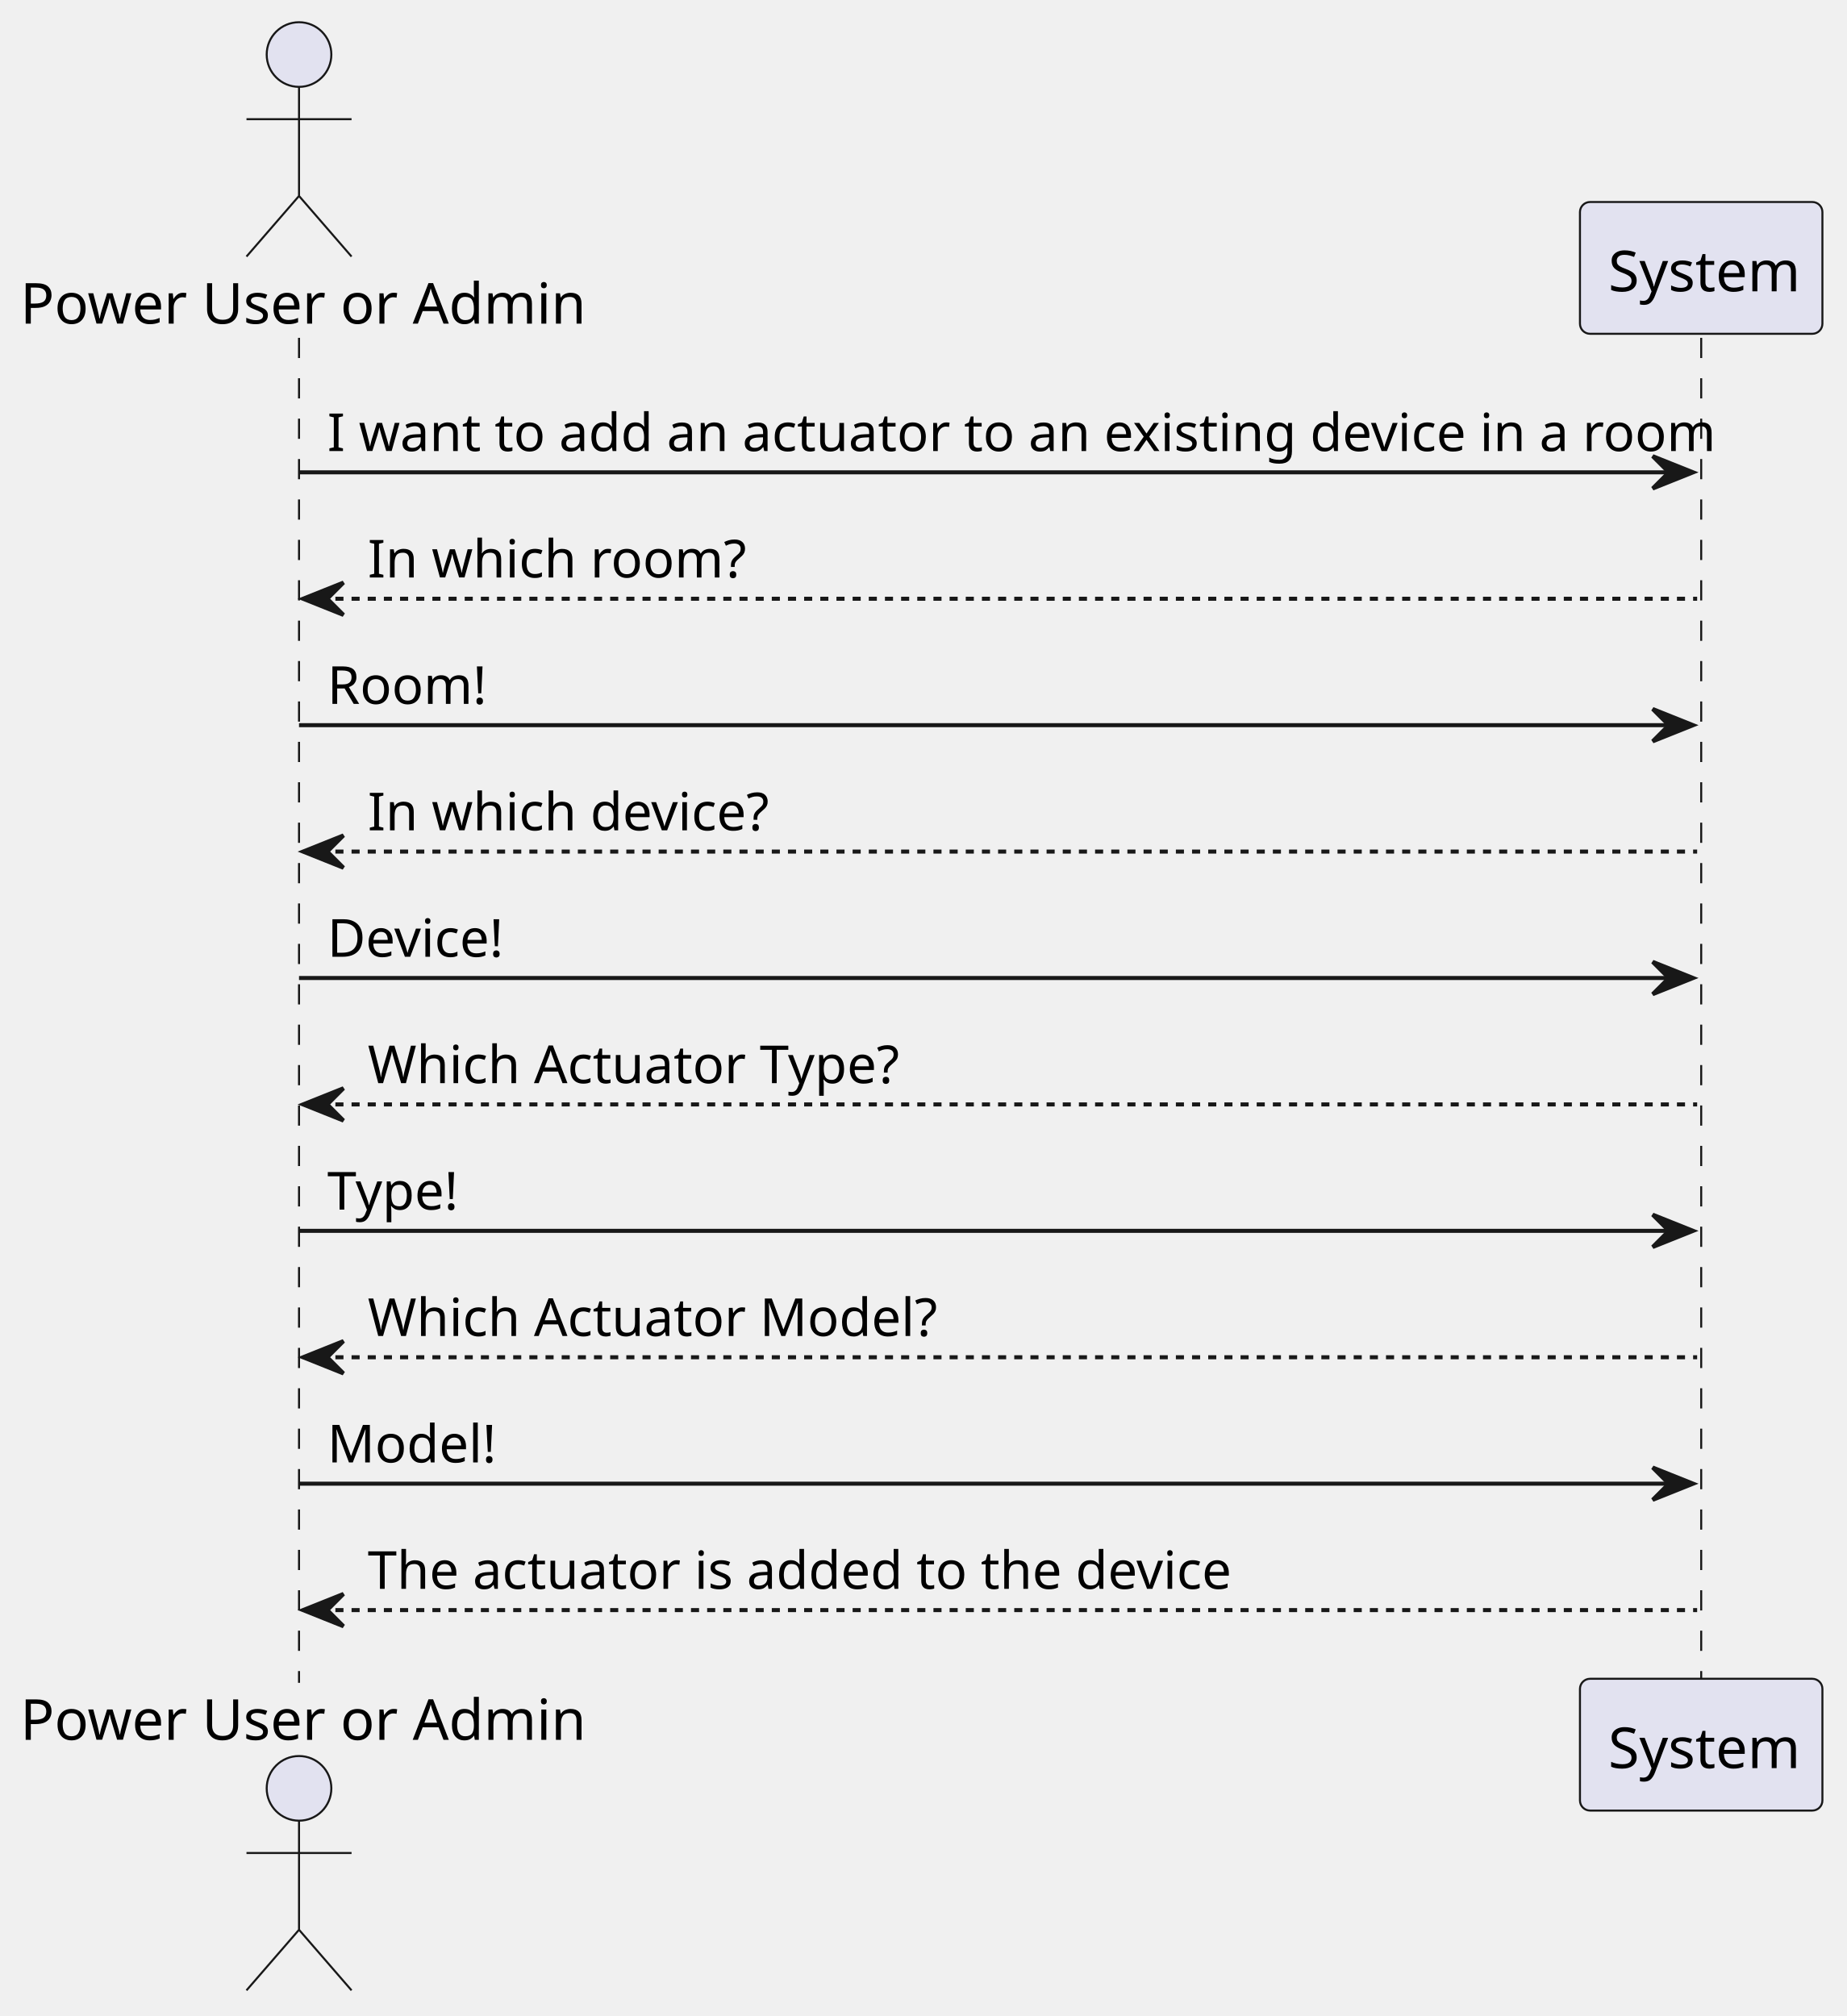
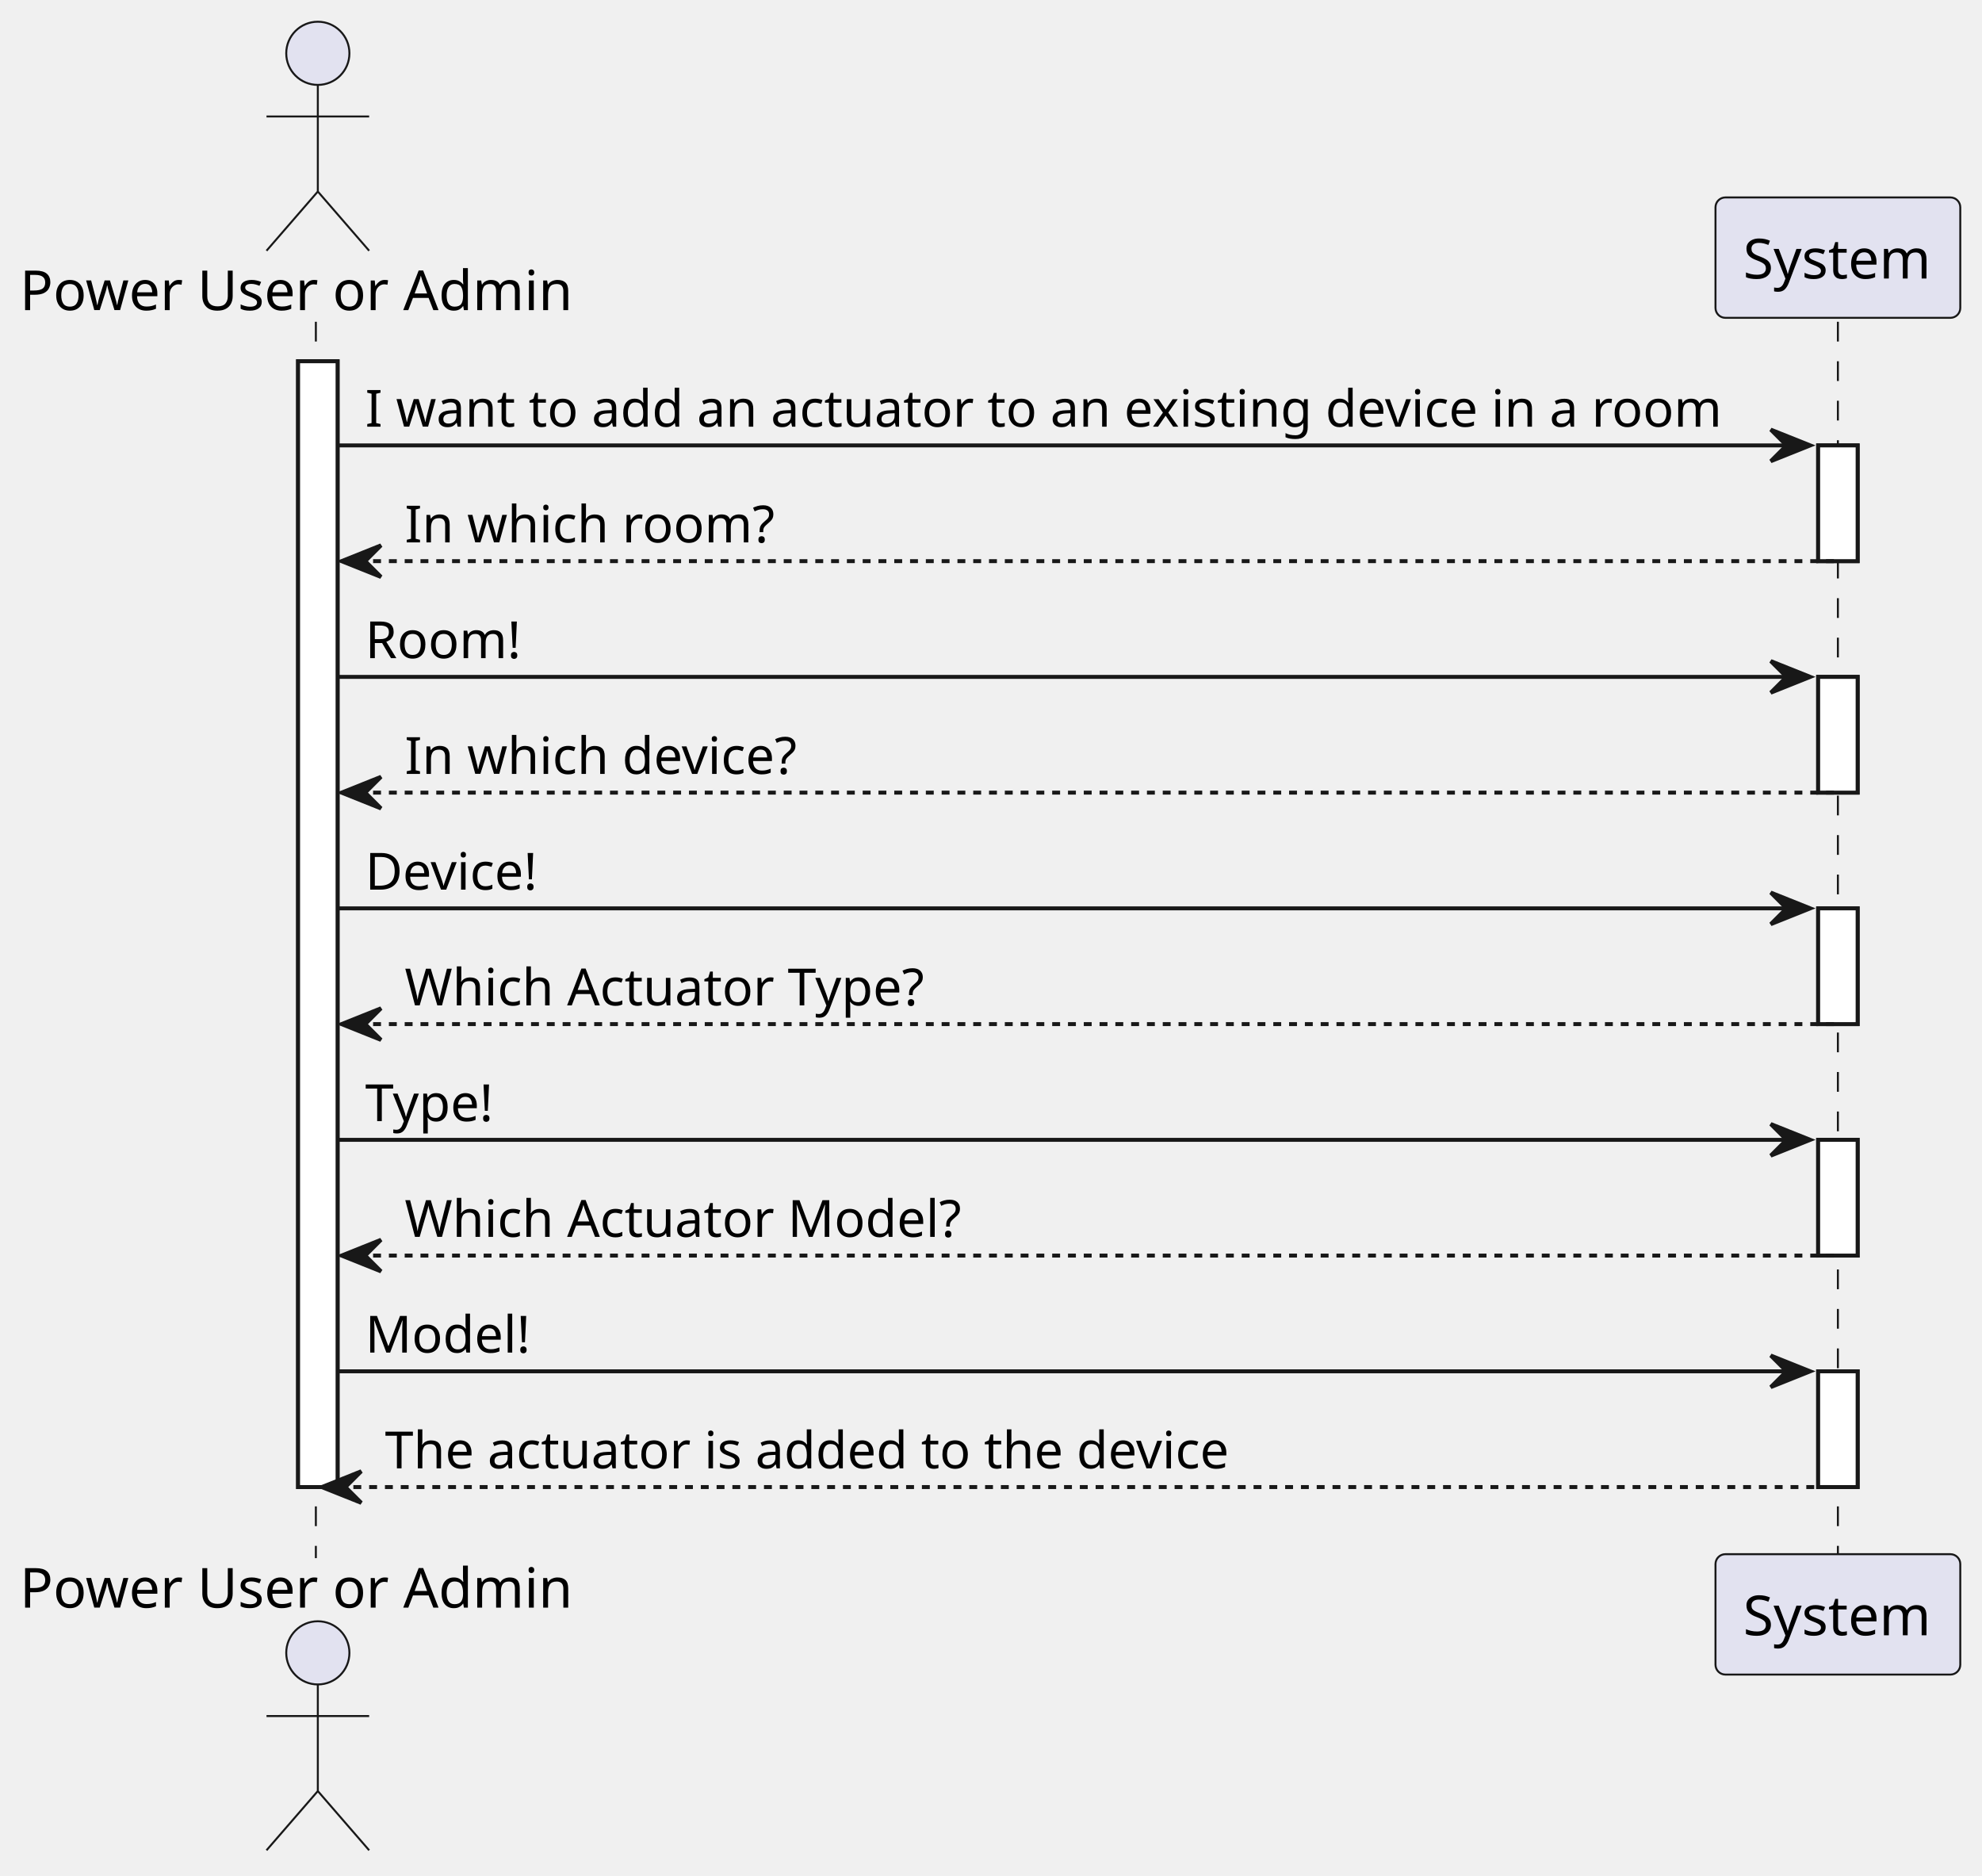
- <svg xmlns="http://www.w3.org/2000/svg" contentStyleType="text/css" height="499px" preserveAspectRatio="none" style="width:457px;height:499px;background:#FFFFFF;" version="1.1" viewBox="0 0 457 499" width="457px" zoomAndPan="magnify">
+ <svg xmlns="http://www.w3.org/2000/svg" contentStyleType="text/css" height="475px" preserveAspectRatio="none" style="width:502px;height:475px;background:#FFFFFF;" version="1.1" viewBox="0 0 502 475" width="502px" zoomAndPan="magnify">
  <defs />
  <g>
-     <line style="stroke:#181818;stroke-width:0.5;stroke-dasharray:5.0,5.0;" x1="74" x2="74" y1="83.621" y2="416.531" />
-     <line style="stroke:#181818;stroke-width:0.5;stroke-dasharray:5.0,5.0;" x1="421" x2="421" y1="83.621" y2="416.531" />
-     <text fill="#000000" font-family="sans-serif" font-size="14" lengthAdjust="spacing" textLength="132" x="5" y="80.107">Power User or Admin</text>
-     <ellipse cx="74" cy="13.5" fill="#E2E2F0" rx="8" ry="8" style="stroke:#181818;stroke-width:0.5;" />
-     <path d="M74,21.5 L74,48.5 M61,29.5 L87,29.5 M74,48.5 L61,63.5 M74,48.5 L87,63.5 " fill="none" style="stroke:#181818;stroke-width:0.5;" />
-     <text fill="#000000" font-family="sans-serif" font-size="14" lengthAdjust="spacing" textLength="132" x="5" y="430.639">Power User or Admin</text>
-     <ellipse cx="74" cy="442.652" fill="#E2E2F0" rx="8" ry="8" style="stroke:#181818;stroke-width:0.5;" />
-     <path d="M74,450.652 L74,477.652 M61,458.652 L87,458.652 M74,477.652 L61,492.652 M74,477.652 L87,492.652 " fill="none" style="stroke:#181818;stroke-width:0.5;" />
-     <rect fill="#E2E2F0" height="32.621" rx="2.5" ry="2.5" style="stroke:#181818;stroke-width:0.5;" width="60" x="391" y="50" />
-     <text fill="#000000" font-family="sans-serif" font-size="14" lengthAdjust="spacing" textLength="46" x="398" y="72.107">System</text>
-     <rect fill="#E2E2F0" height="32.621" rx="2.5" ry="2.5" style="stroke:#181818;stroke-width:0.5;" width="60" x="391" y="415.531" />
-     <text fill="#000000" font-family="sans-serif" font-size="14" lengthAdjust="spacing" textLength="46" x="398" y="437.639">System</text>
-     <polygon fill="#181818" points="409,112.912,419,116.912,409,120.912,413,116.912" style="stroke:#181818;stroke-width:1.0;" />
-     <line style="stroke:#181818;stroke-width:1.0;" x1="74" x2="415" y1="116.912" y2="116.912" />
-     <text fill="#000000" font-family="sans-serif" font-size="13" lengthAdjust="spacing" textLength="323" x="81" y="111.649">I want to add an actuator to an existing device in a room</text>
-     <polygon fill="#181818" points="85,144.203,75,148.203,85,152.203,81,148.203" style="stroke:#181818;stroke-width:1.0;" />
-     <line style="stroke:#181818;stroke-width:1.0;stroke-dasharray:2.0,2.0;" x1="79" x2="420" y1="148.203" y2="148.203" />
-     <text fill="#000000" font-family="sans-serif" font-size="13" lengthAdjust="spacing" textLength="87" x="91" y="142.94">In which room?</text>
-     <polygon fill="#181818" points="409,175.494,419,179.494,409,183.494,413,179.494" style="stroke:#181818;stroke-width:1.0;" />
-     <line style="stroke:#181818;stroke-width:1.0;" x1="74" x2="415" y1="179.494" y2="179.494" />
-     <text fill="#000000" font-family="sans-serif" font-size="13" lengthAdjust="spacing" textLength="37" x="81" y="174.231">Room!</text>
-     <polygon fill="#181818" points="85,206.785,75,210.785,85,214.785,81,210.785" style="stroke:#181818;stroke-width:1.0;" />
-     <line style="stroke:#181818;stroke-width:1.0;stroke-dasharray:2.0,2.0;" x1="79" x2="420" y1="210.785" y2="210.785" />
-     <text fill="#000000" font-family="sans-serif" font-size="13" lengthAdjust="spacing" textLength="94" x="91" y="205.523">In which device?</text>
-     <polygon fill="#181818" points="409,238.076,419,242.076,409,246.076,413,242.076" style="stroke:#181818;stroke-width:1.0;" />
-     <line style="stroke:#181818;stroke-width:1.0;" x1="74" x2="415" y1="242.076" y2="242.076" />
-     <text fill="#000000" font-family="sans-serif" font-size="13" lengthAdjust="spacing" textLength="41" x="81" y="236.814">Device!</text>
-     <polygon fill="#181818" points="85,269.367,75,273.367,85,277.367,81,273.367" style="stroke:#181818;stroke-width:1.0;" />
-     <line style="stroke:#181818;stroke-width:1.0;stroke-dasharray:2.0,2.0;" x1="79" x2="420" y1="273.367" y2="273.367" />
-     <text fill="#000000" font-family="sans-serif" font-size="13" lengthAdjust="spacing" textLength="129" x="91" y="268.104">Which Actuator Type?</text>
-     <polygon fill="#181818" points="409,300.658,419,304.658,409,308.658,413,304.658" style="stroke:#181818;stroke-width:1.0;" />
-     <line style="stroke:#181818;stroke-width:1.0;" x1="74" x2="415" y1="304.658" y2="304.658" />
-     <text fill="#000000" font-family="sans-serif" font-size="13" lengthAdjust="spacing" textLength="31" x="81" y="299.396">Type!</text>
-     <polygon fill="#181818" points="85,331.949,75,335.949,85,339.949,81,335.949" style="stroke:#181818;stroke-width:1.0;" />
-     <line style="stroke:#181818;stroke-width:1.0;stroke-dasharray:2.0,2.0;" x1="79" x2="420" y1="335.949" y2="335.949" />
-     <text fill="#000000" font-family="sans-serif" font-size="13" lengthAdjust="spacing" textLength="136" x="91" y="330.687">Which Actuator Model?</text>
-     <polygon fill="#181818" points="409,363.24,419,367.24,409,371.24,413,367.24" style="stroke:#181818;stroke-width:1.0;" />
-     <line style="stroke:#181818;stroke-width:1.0;" x1="74" x2="415" y1="367.24" y2="367.24" />
-     <text fill="#000000" font-family="sans-serif" font-size="13" lengthAdjust="spacing" textLength="38" x="81" y="361.978">Model!</text>
-     <polygon fill="#181818" points="85,394.531,75,398.531,85,402.531,81,398.531" style="stroke:#181818;stroke-width:1.0;" />
-     <line style="stroke:#181818;stroke-width:1.0;stroke-dasharray:2.0,2.0;" x1="79" x2="420" y1="398.531" y2="398.531" />
-     <text fill="#000000" font-family="sans-serif" font-size="13" lengthAdjust="spacing" textLength="202" x="91" y="393.269">The actuator is added to the device</text>
+     <rect fill="#FFFFFF" height="285.106" style="stroke:#181818;stroke-width:1.0;" width="10" x="75.5" y="91.488" />
+     <rect fill="#FFFFFF" height="29.311" style="stroke:#181818;stroke-width:1.0;" width="10" x="460.5" y="112.799" />
+     <rect fill="#FFFFFF" height="29.311" style="stroke:#181818;stroke-width:1.0;" width="10" x="460.5" y="171.42" />
+     <rect fill="#FFFFFF" height="29.311" style="stroke:#181818;stroke-width:1.0;" width="10" x="460.5" y="230.041" />
+     <rect fill="#FFFFFF" height="29.311" style="stroke:#181818;stroke-width:1.0;" width="10" x="460.5" y="288.662" />
+     <rect fill="#FFFFFF" height="29.311" style="stroke:#181818;stroke-width:1.0;" width="10" x="460.5" y="347.283" />
+     <line style="stroke:#181818;stroke-width:0.5;stroke-dasharray:5.0,5.0;" x1="80" x2="80" y1="81.488" y2="394.594" />
+     <line style="stroke:#181818;stroke-width:0.5;stroke-dasharray:5.0,5.0;" x1="465.5" x2="465.5" y1="81.488" y2="394.594" />
+     <text fill="#000000" font-family="sans-serif" font-size="14" lengthAdjust="spacing" textLength="145" x="5" y="78.535">Power User or Admin</text>
+     <ellipse cx="80.5" cy="13.5" fill="#E2E2F0" rx="8" ry="8" style="stroke:#181818;stroke-width:0.5;" />
+     <path d="M80.5,21.5 L80.5,48.5 M67.5,29.5 L93.5,29.5 M80.5,48.5 L67.5,63.5 M80.5,48.5 L93.5,63.5 " fill="none" style="stroke:#181818;stroke-width:0.5;" />
+     <text fill="#000000" font-family="sans-serif" font-size="14" lengthAdjust="spacing" textLength="145" x="5" y="407.129">Power User or Admin</text>
+     <ellipse cx="80.5" cy="418.582" fill="#E2E2F0" rx="8" ry="8" style="stroke:#181818;stroke-width:0.5;" />
+     <path d="M80.5,426.582 L80.5,453.582 M67.5,434.582 L93.5,434.582 M80.5,453.582 L67.5,468.582 M80.5,453.582 L93.5,468.582 " fill="none" style="stroke:#181818;stroke-width:0.5;" />
+     <rect fill="#E2E2F0" height="30.488" rx="2.5" ry="2.5" style="stroke:#181818;stroke-width:0.5;" width="62" x="434.5" y="50" />
+     <text fill="#000000" font-family="sans-serif" font-size="14" lengthAdjust="spacing" textLength="48" x="441.5" y="70.535">System</text>
+     <rect fill="#E2E2F0" height="30.488" rx="2.5" ry="2.5" style="stroke:#181818;stroke-width:0.5;" width="62" x="434.5" y="393.594" />
+     <text fill="#000000" font-family="sans-serif" font-size="14" lengthAdjust="spacing" textLength="48" x="441.5" y="414.129">System</text>
+     <rect fill="#FFFFFF" height="285.106" style="stroke:#181818;stroke-width:1.0;" width="10" x="75.5" y="91.488" />
+     <rect fill="#FFFFFF" height="29.311" style="stroke:#181818;stroke-width:1.0;" width="10" x="460.5" y="112.799" />
+     <rect fill="#FFFFFF" height="29.311" style="stroke:#181818;stroke-width:1.0;" width="10" x="460.5" y="171.42" />
+     <rect fill="#FFFFFF" height="29.311" style="stroke:#181818;stroke-width:1.0;" width="10" x="460.5" y="230.041" />
+     <rect fill="#FFFFFF" height="29.311" style="stroke:#181818;stroke-width:1.0;" width="10" x="460.5" y="288.662" />
+     <rect fill="#FFFFFF" height="29.311" style="stroke:#181818;stroke-width:1.0;" width="10" x="460.5" y="347.283" />
+     <polygon fill="#181818" points="448.5,108.799,458.5,112.799,448.5,116.799,452.5,112.799" style="stroke:#181818;stroke-width:1.0;" />
+     <line style="stroke:#181818;stroke-width:1.0;" x1="85.5" x2="454.5" y1="112.799" y2="112.799" />
+     <text fill="#000000" font-family="sans-serif" font-size="13" lengthAdjust="spacing" textLength="356" x="92.5" y="108.057">I want to add an actuator to an existing device in a room</text>
+     <polygon fill="#181818" points="96.5,138.109,86.5,142.109,96.5,146.109,92.5,142.109" style="stroke:#181818;stroke-width:1.0;" />
+     <line style="stroke:#181818;stroke-width:1.0;stroke-dasharray:2.0,2.0;" x1="90.5" x2="464.5" y1="142.109" y2="142.109" />
+     <text fill="#000000" font-family="sans-serif" font-size="13" lengthAdjust="spacing" textLength="95" x="102.5" y="137.367">In which room?</text>
+     <polygon fill="#181818" points="448.5,167.42,458.5,171.42,448.5,175.42,452.5,171.42" style="stroke:#181818;stroke-width:1.0;" />
+     <line style="stroke:#181818;stroke-width:1.0;" x1="85.5" x2="454.5" y1="171.42" y2="171.42" />
+     <text fill="#000000" font-family="sans-serif" font-size="13" lengthAdjust="spacing" textLength="40" x="92.5" y="166.678">Room!</text>
+     <polygon fill="#181818" points="96.5,196.731,86.5,200.731,96.5,204.731,92.5,200.731" style="stroke:#181818;stroke-width:1.0;" />
+     <line style="stroke:#181818;stroke-width:1.0;stroke-dasharray:2.0,2.0;" x1="90.5" x2="464.5" y1="200.731" y2="200.731" />
+     <text fill="#000000" font-family="sans-serif" font-size="13" lengthAdjust="spacing" textLength="102" x="102.5" y="195.988">In which device?</text>
+     <polygon fill="#181818" points="448.5,226.041,458.5,230.041,448.5,234.041,452.5,230.041" style="stroke:#181818;stroke-width:1.0;" />
+     <line style="stroke:#181818;stroke-width:1.0;" x1="85.5" x2="454.5" y1="230.041" y2="230.041" />
+     <text fill="#000000" font-family="sans-serif" font-size="13" lengthAdjust="spacing" textLength="46" x="92.5" y="225.299">Device!</text>
+     <polygon fill="#181818" points="96.5,255.352,86.5,259.352,96.5,263.352,92.5,259.352" style="stroke:#181818;stroke-width:1.0;" />
+     <line style="stroke:#181818;stroke-width:1.0;stroke-dasharray:2.0,2.0;" x1="90.5" x2="464.5" y1="259.352" y2="259.352" />
+     <text fill="#000000" font-family="sans-serif" font-size="13" lengthAdjust="spacing" textLength="135" x="102.5" y="254.609">Which Actuator Type?</text>
+     <polygon fill="#181818" points="448.5,284.662,458.5,288.662,448.5,292.662,452.5,288.662" style="stroke:#181818;stroke-width:1.0;" />
+     <line style="stroke:#181818;stroke-width:1.0;" x1="85.5" x2="454.5" y1="288.662" y2="288.662" />
+     <text fill="#000000" font-family="sans-serif" font-size="13" lengthAdjust="spacing" textLength="34" x="92.5" y="283.92">Type!</text>
+     <polygon fill="#181818" points="96.5,313.973,86.5,317.973,96.5,321.973,92.5,317.973" style="stroke:#181818;stroke-width:1.0;" />
+     <line style="stroke:#181818;stroke-width:1.0;stroke-dasharray:2.0,2.0;" x1="90.5" x2="464.5" y1="317.973" y2="317.973" />
+     <text fill="#000000" font-family="sans-serif" font-size="13" lengthAdjust="spacing" textLength="143" x="102.5" y="313.231">Which Actuator Model?</text>
+     <polygon fill="#181818" points="448.5,343.283,458.5,347.283,448.5,351.283,452.5,347.283" style="stroke:#181818;stroke-width:1.0;" />
+     <line style="stroke:#181818;stroke-width:1.0;" x1="85.5" x2="454.5" y1="347.283" y2="347.283" />
+     <text fill="#000000" font-family="sans-serif" font-size="13" lengthAdjust="spacing" textLength="42" x="92.5" y="342.541">Model!</text>
+     <polygon fill="#181818" points="91.5,372.594,81.5,376.594,91.5,380.594,87.5,376.594" style="stroke:#181818;stroke-width:1.0;" />
+     <line style="stroke:#181818;stroke-width:1.0;stroke-dasharray:2.0,2.0;" x1="85.5" x2="464.5" y1="376.594" y2="376.594" />
+     <text fill="#000000" font-family="sans-serif" font-size="13" lengthAdjust="spacing" textLength="221" x="97.5" y="371.852">The actuator is added to the device</text>
  </g>
</svg>
